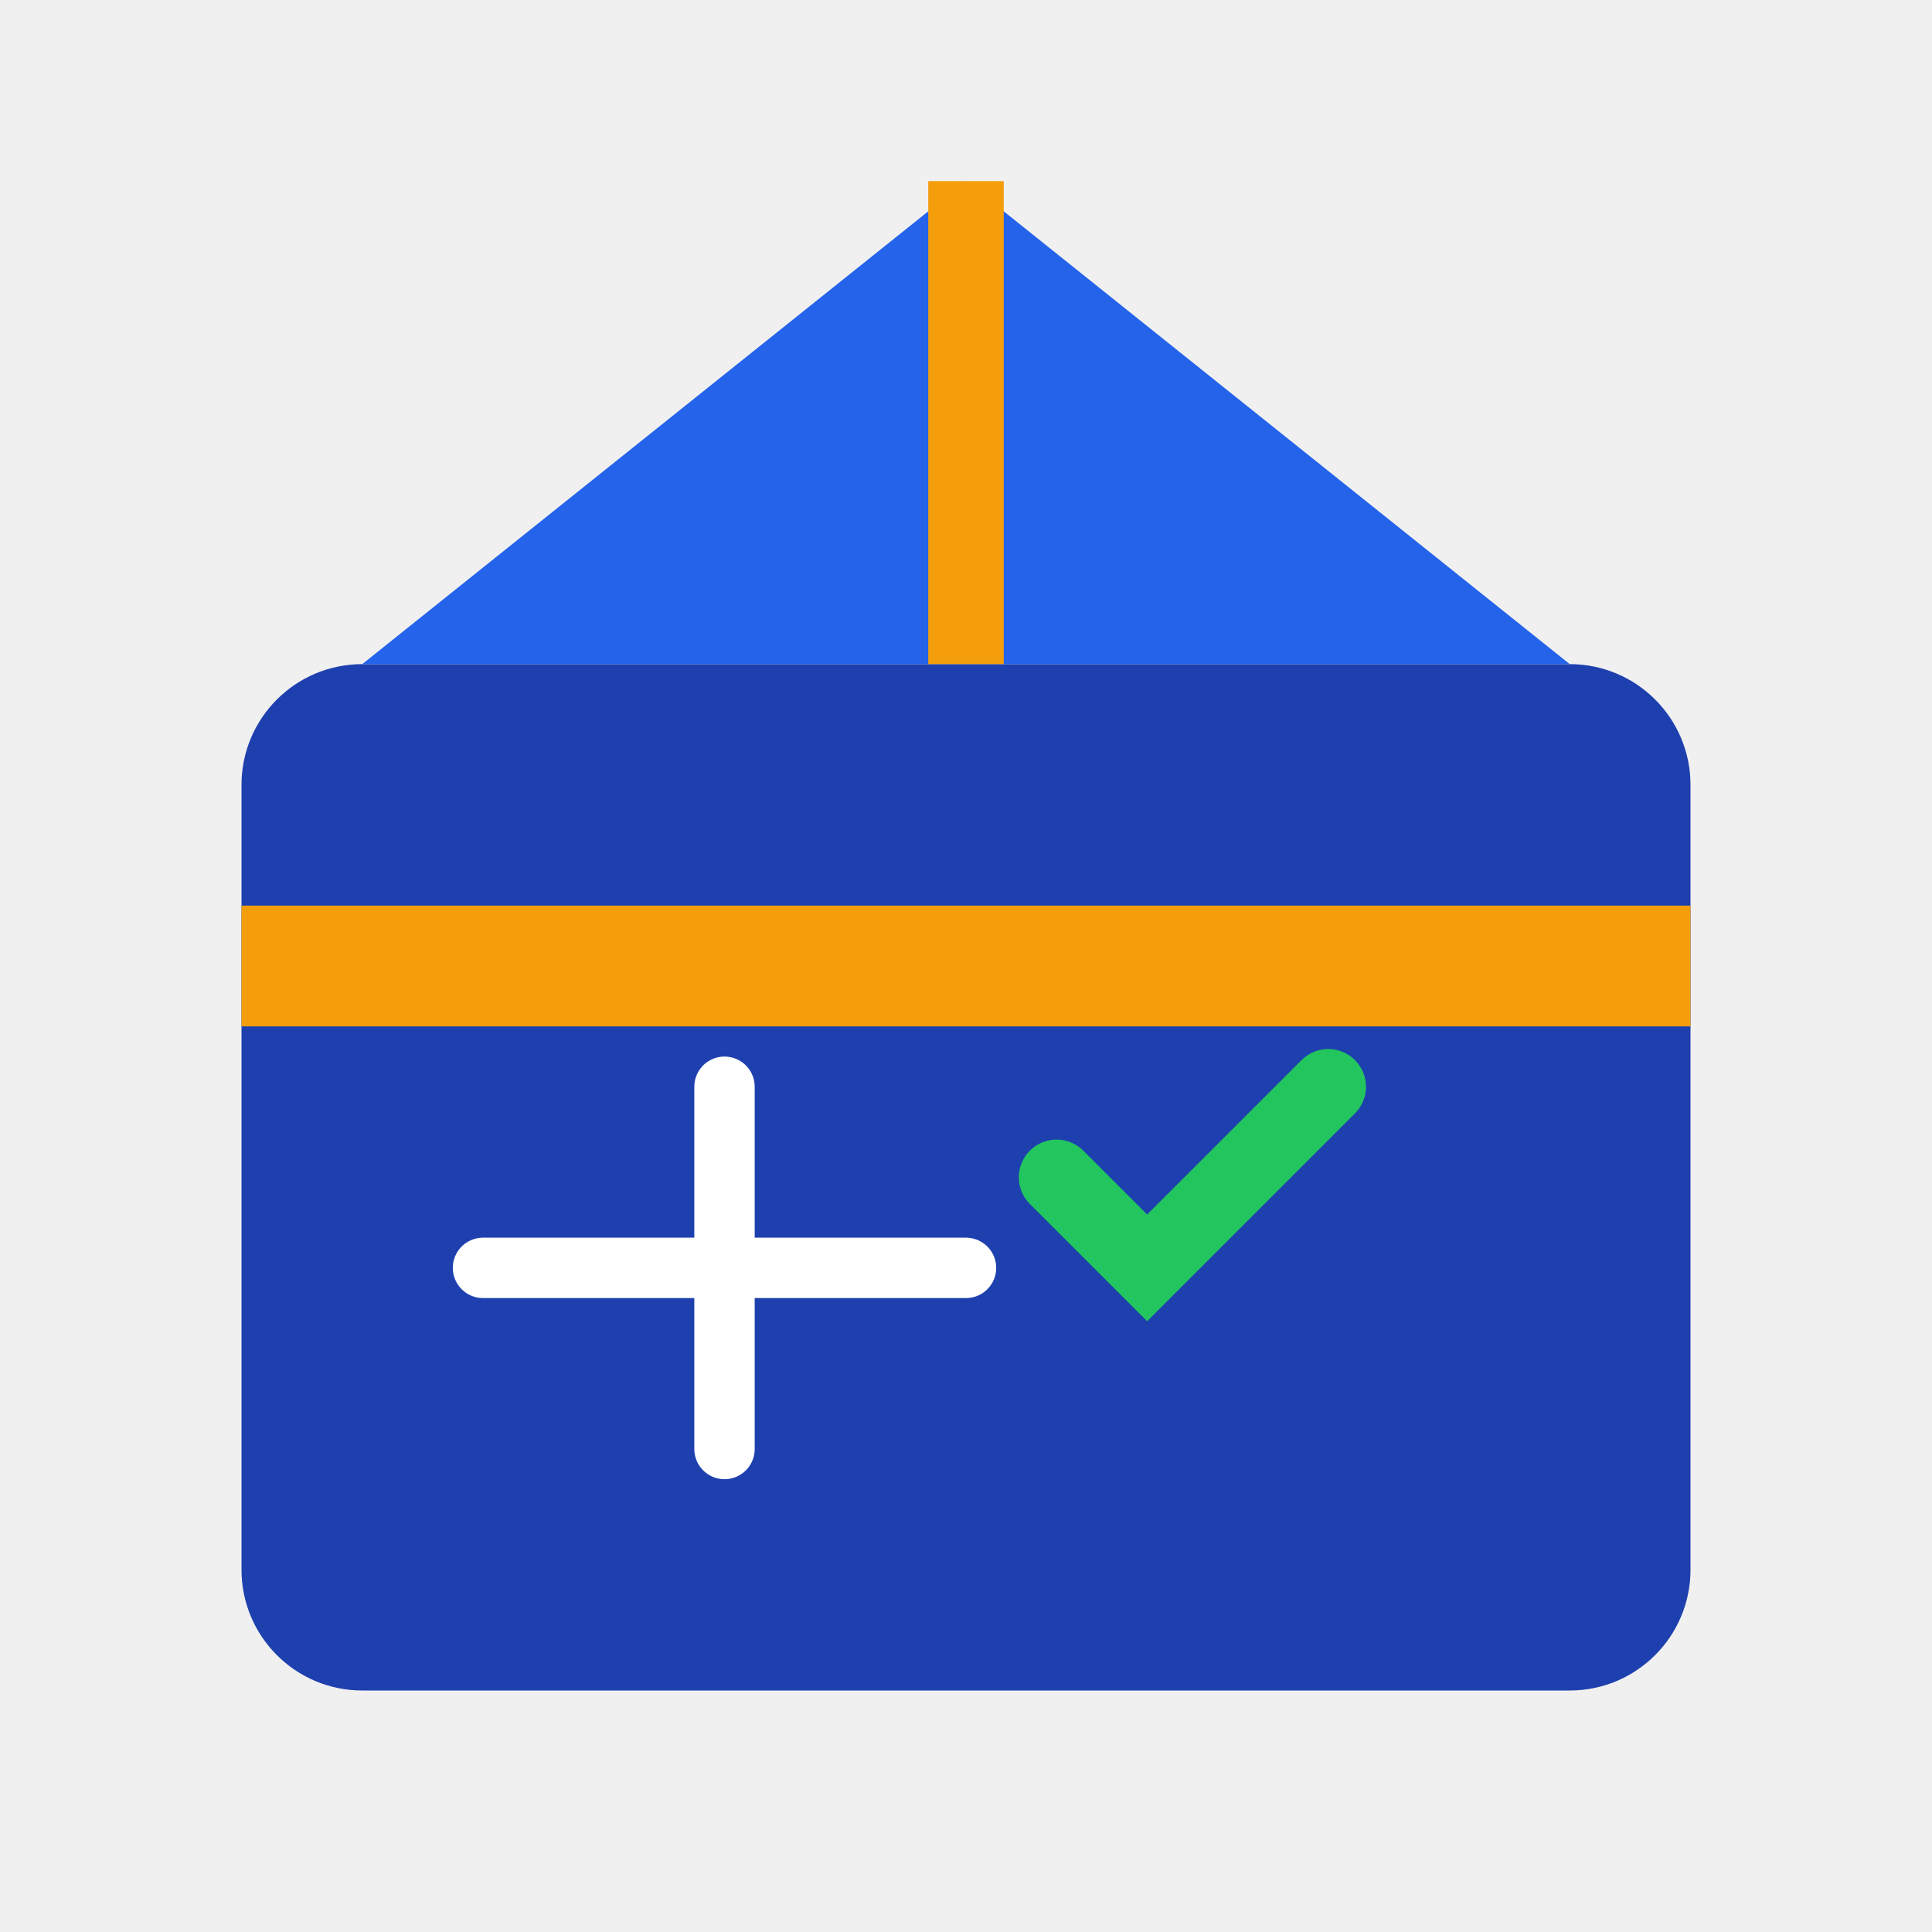
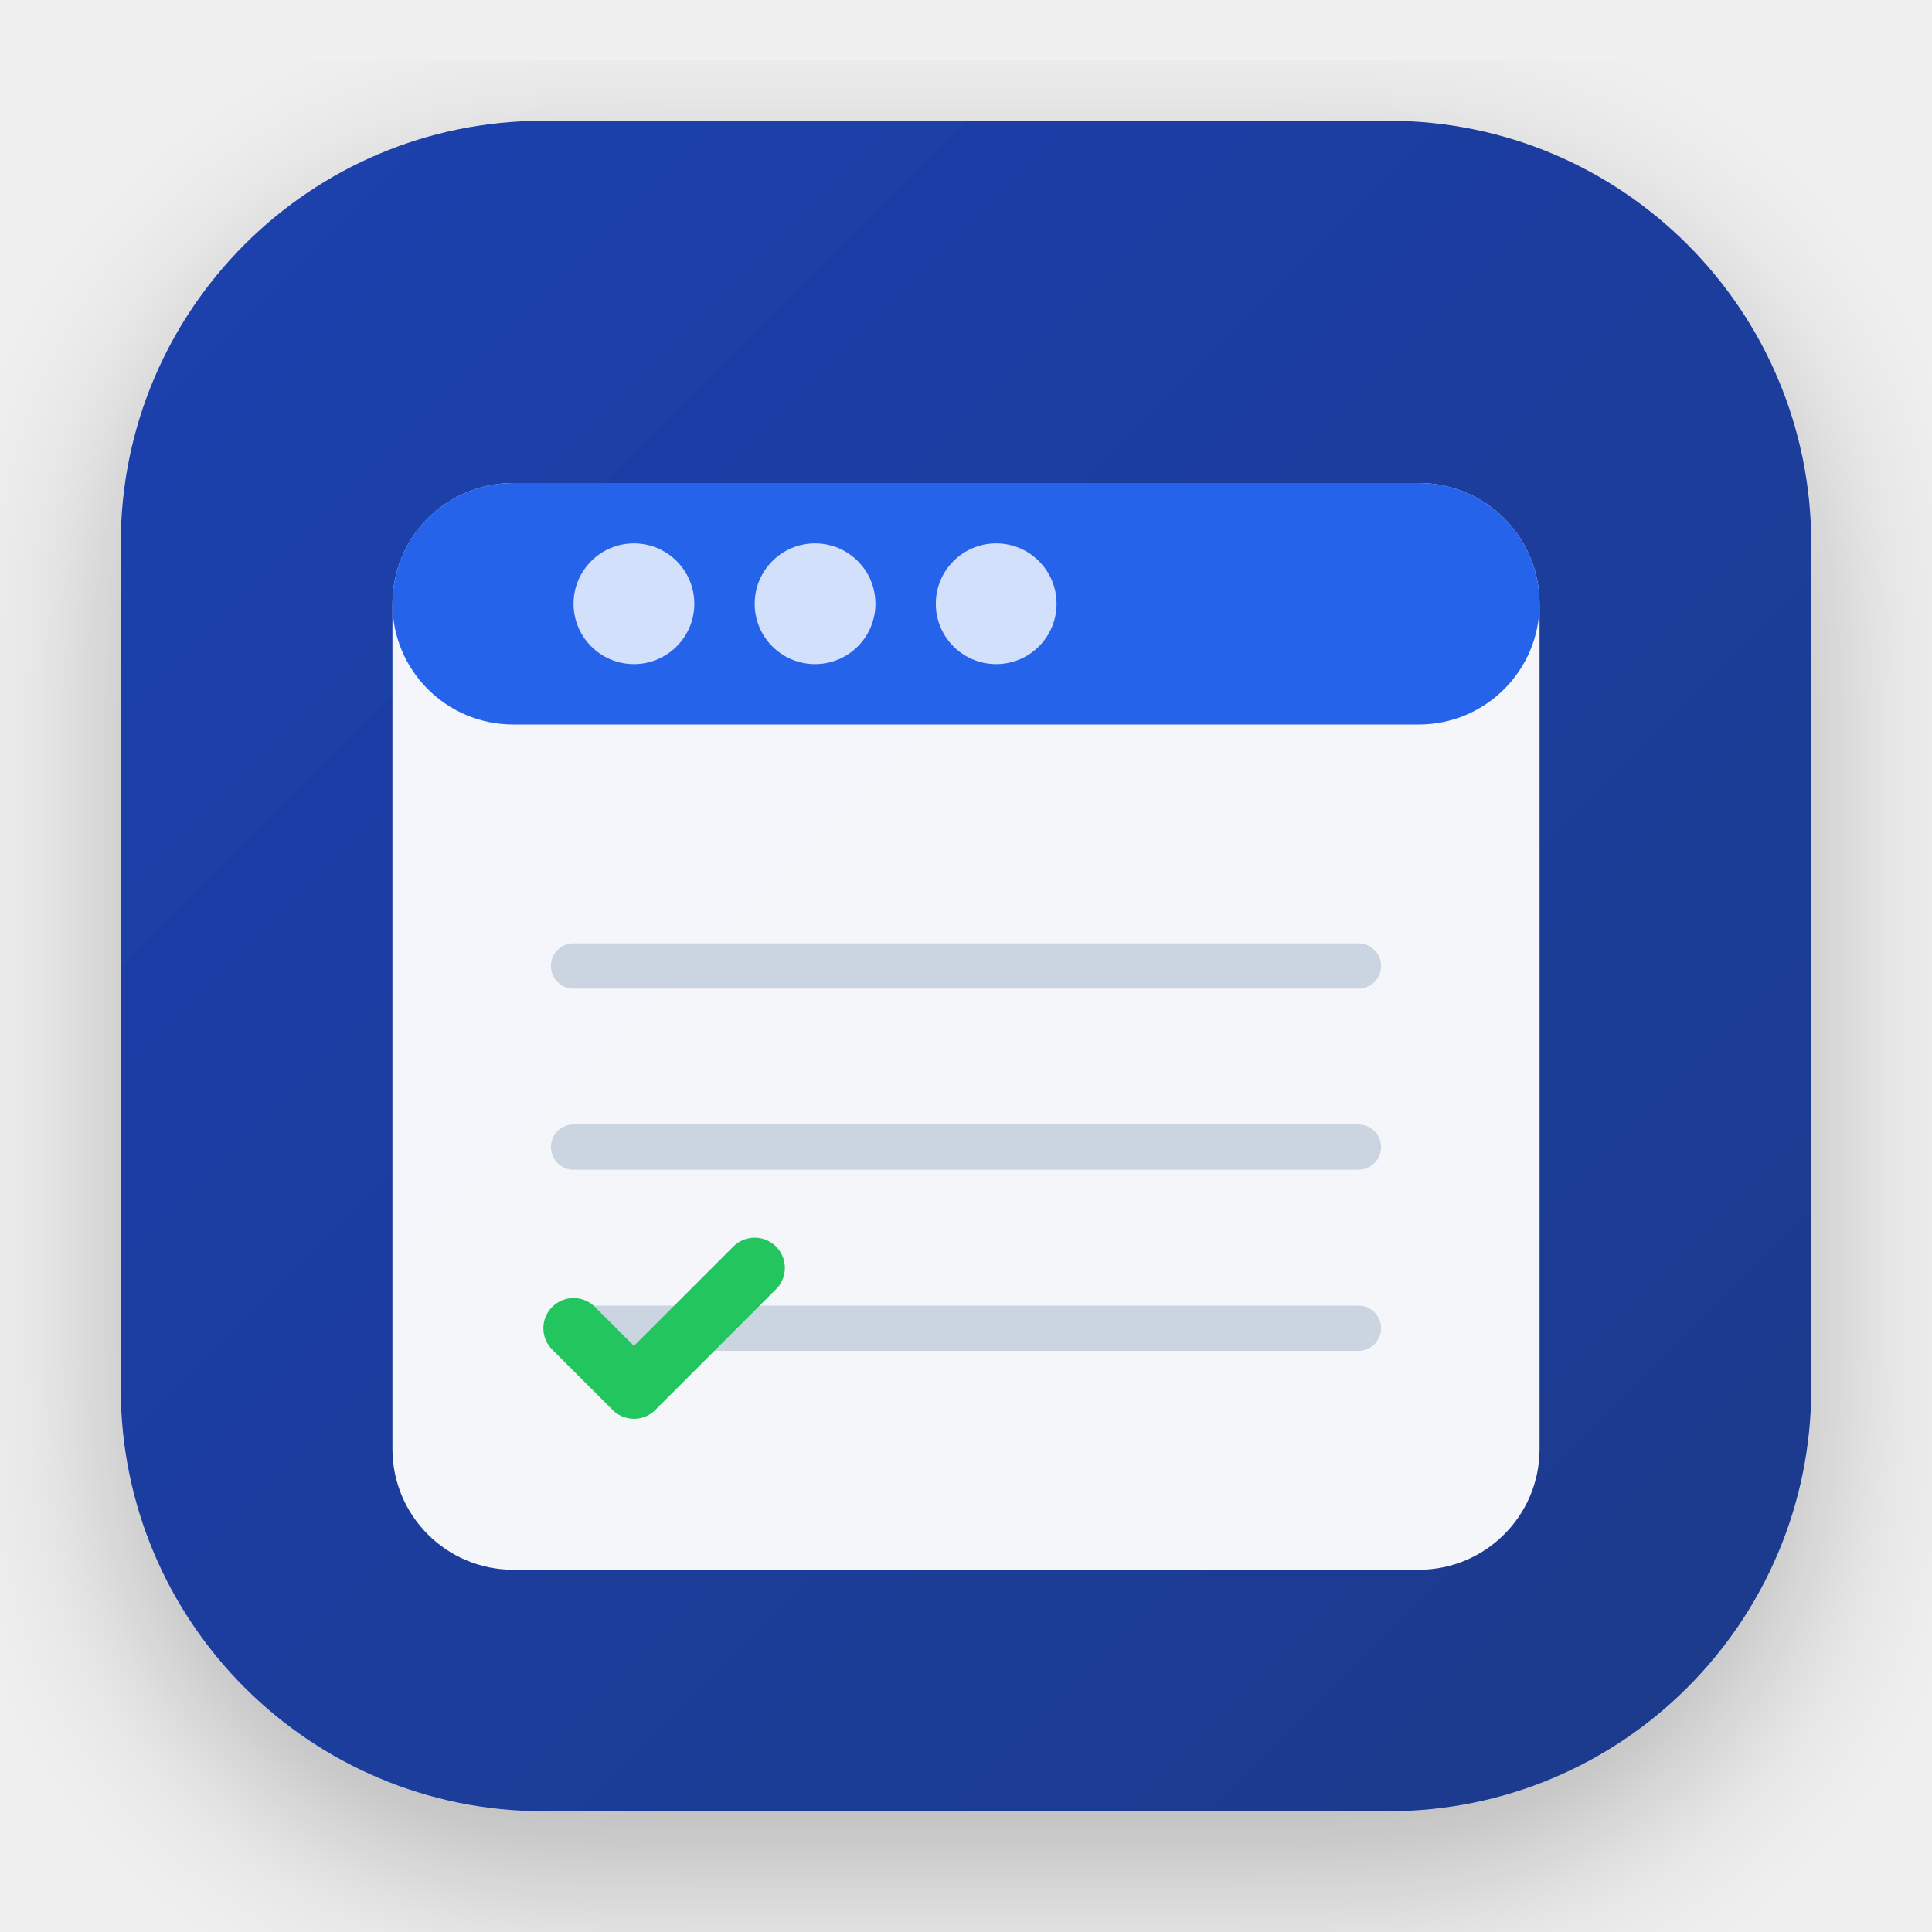
<svg xmlns="http://www.w3.org/2000/svg" viewBox="0 0 64 64">
-   <rect x="8" y="22" width="48" height="34" rx="4" fill="#1e40af" />
-   <path d="M8 30h48v4H8z" fill="#f59e0b" />
-   <path d="M24 36v12M16 42h16" stroke="#fff" stroke-width="2" fill="none" stroke-linecap="round" />
-   <path d="M44 36l-6 6-3-3" stroke="#22c55e" stroke-width="2.5" fill="none" stroke-linecap="round" />
-   <path d="M32 6L12 22h40z" fill="#2563eb" />
-   <line x1="32" y1="6" x2="32" y2="22" stroke="#f59e0b" stroke-width="2.5" />
+   <defs>
+     <linearGradient id="bg" x1="0" y1="0" x2="1" y2="1">
+       <stop offset="0%" stop-color="#1e40af" />
+       <stop offset="100%" stop-color="#1e3a8a" />
+     </linearGradient>
+     <linearGradient id="check" x1="0" y1="0" x2="0" y2="1">
+       <stop offset="0%" stop-color="#22c55e" />
+       <stop offset="100%" stop-color="#16a34a" />
+     </linearGradient>
+     <filter id="shadow" x="-10%" y="-10%" width="130%" height="130%">
+       <feDropShadow dx="0" dy="2" stdDeviation="3" flood-opacity="0.25" />
+     </filter>
+   </defs>
+   <rect x="4" y="4" width="56" height="56" rx="14" fill="url(#bg)" filter="url(#shadow)" />
+   <rect x="13" y="16" width="38" height="36" rx="4" fill="#fff" opacity="0.95" />
+   <rect x="13" y="16" width="38" height="8" rx="4" fill="#2563eb" />
+   <circle cx="21" cy="20" r="2" fill="#fff" opacity="0.8" />
+   <circle cx="27" cy="20" r="2" fill="#fff" opacity="0.8" />
+   <circle cx="33" cy="20" r="2" fill="#fff" opacity="0.8" />
+   <line x1="19" y1="32" x2="45" y2="32" stroke="#cbd5e1" stroke-width="1.5" stroke-linecap="round" />
+   <line x1="19" y1="38" x2="45" y2="38" stroke="#cbd5e1" stroke-width="1.5" stroke-linecap="round" />
+   <line x1="19" y1="44" x2="45" y2="44" stroke="#cbd5e1" stroke-width="1.5" stroke-linecap="round" />
+   <path d="M19 44l2 2 4-4" stroke="#22c55e" stroke-width="2" fill="none" stroke-linecap="round" stroke-linejoin="round" />
</svg>
